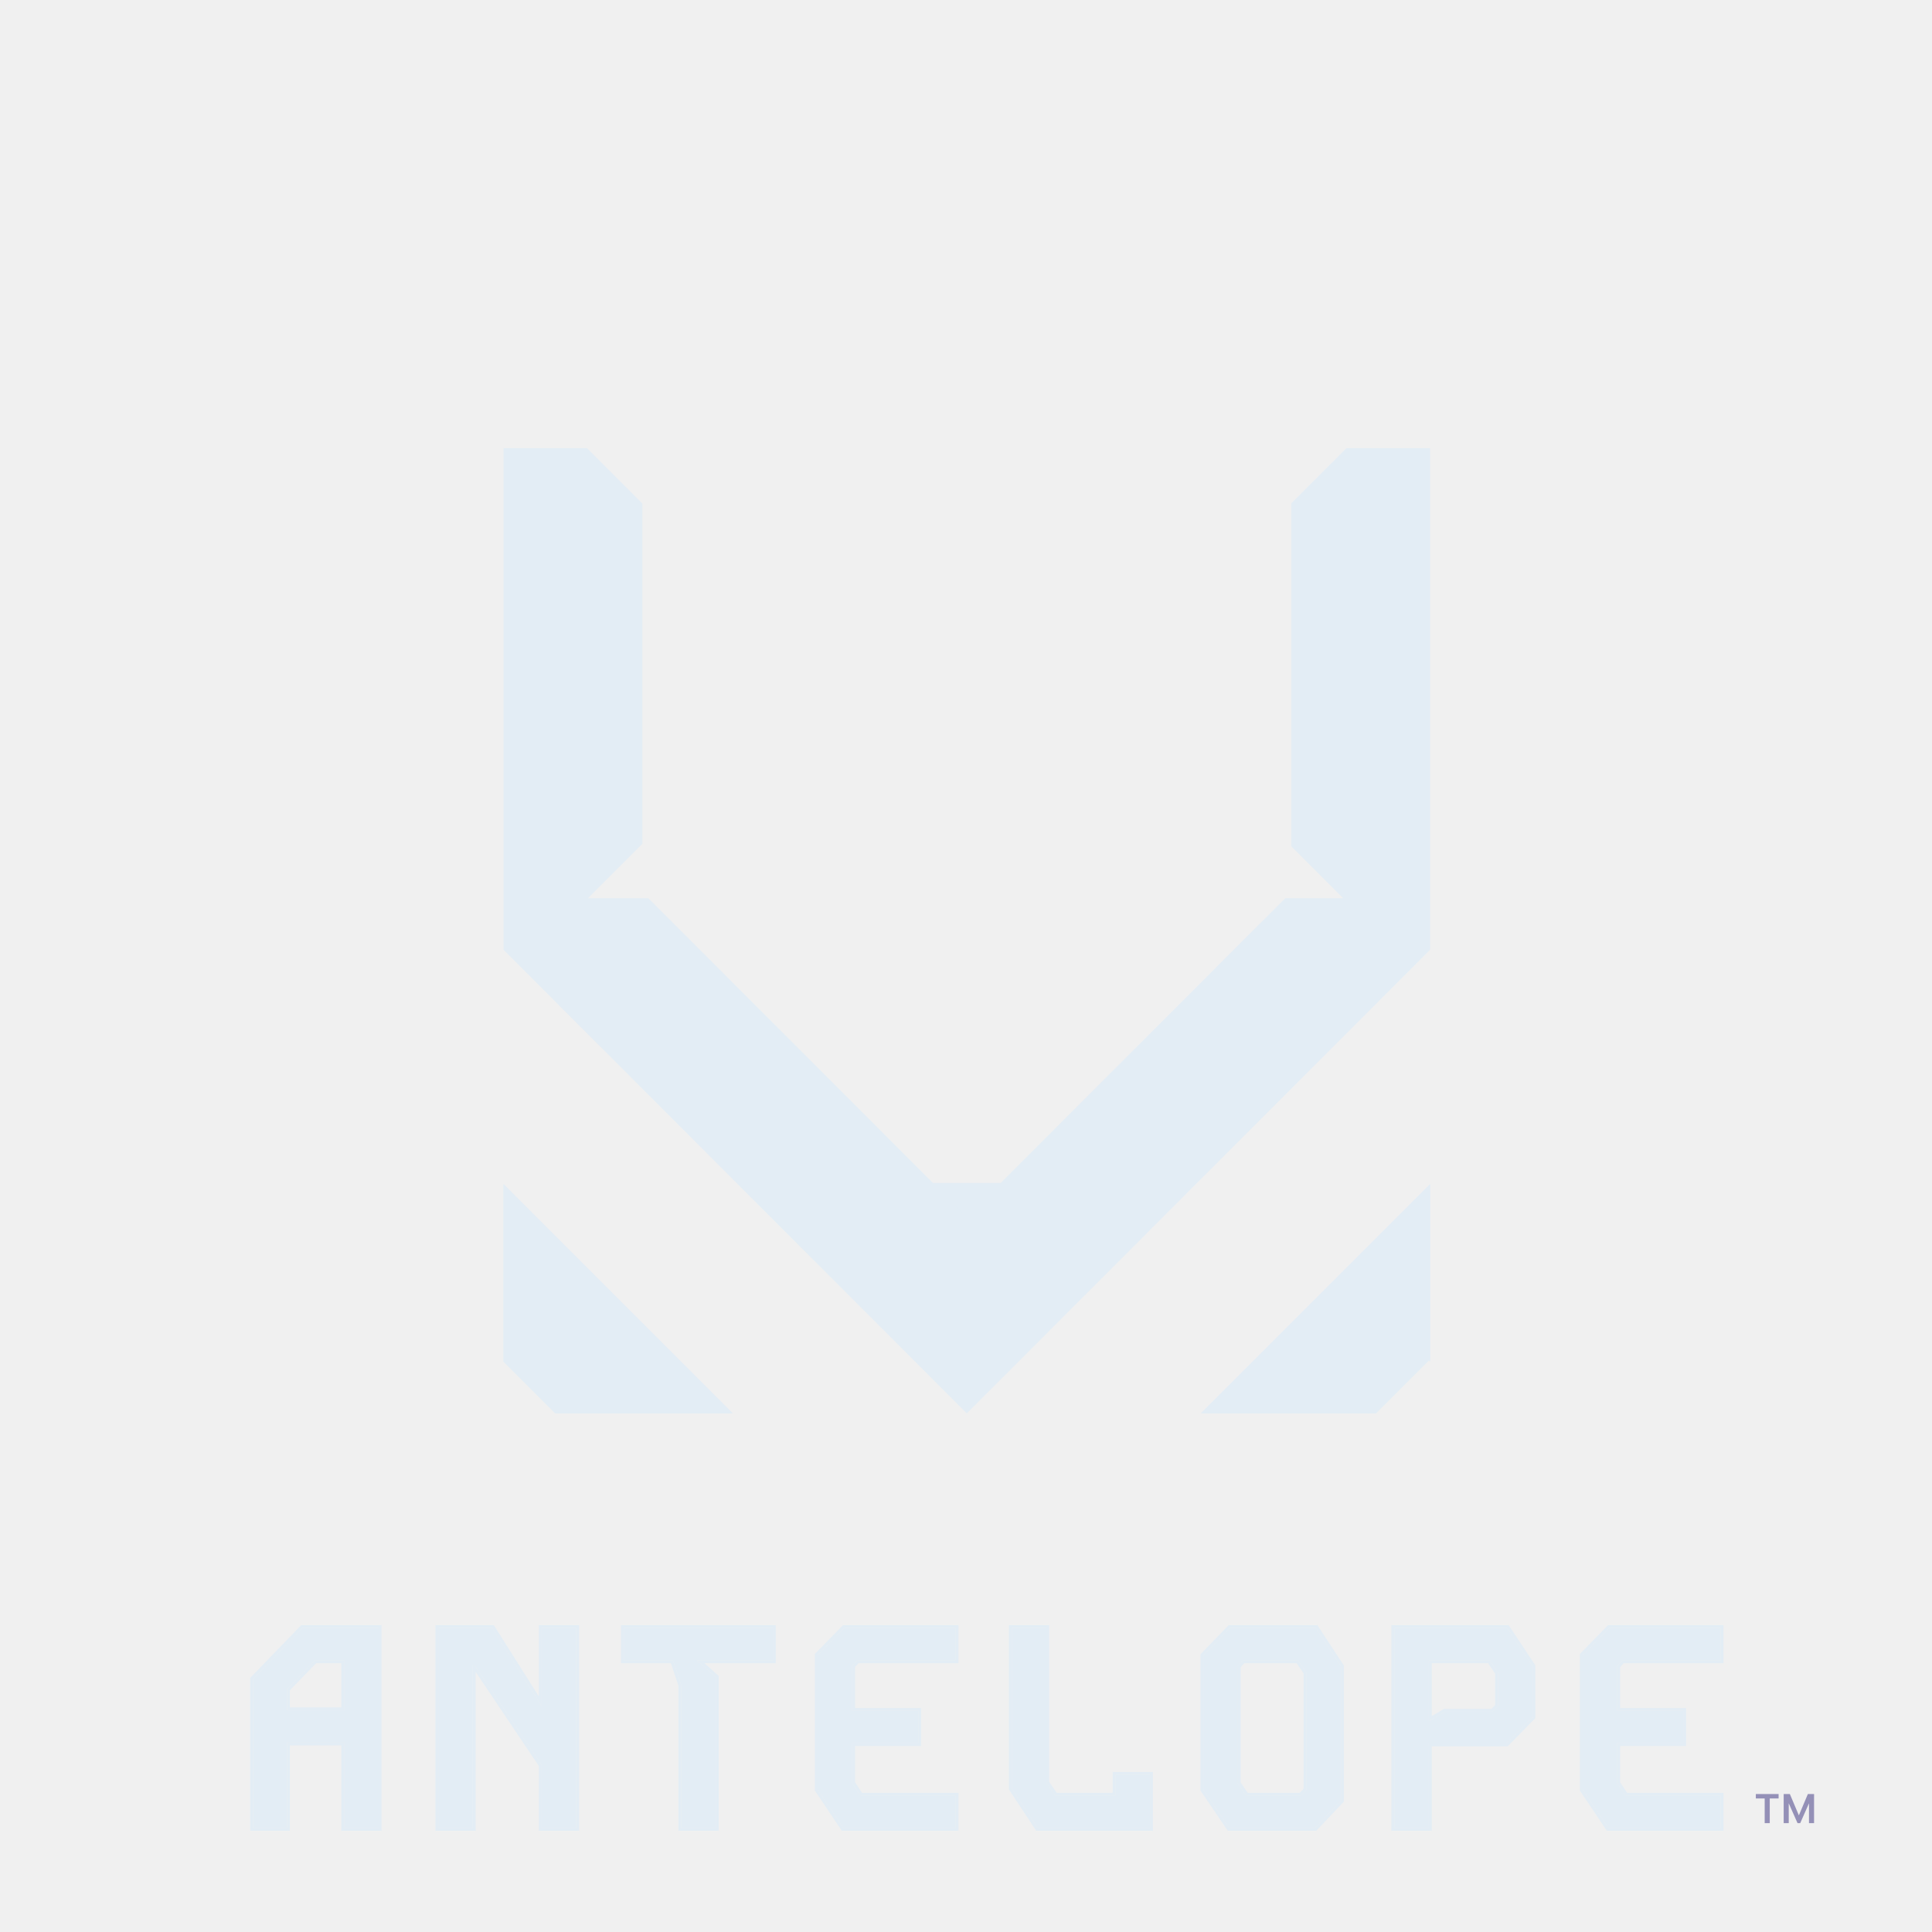
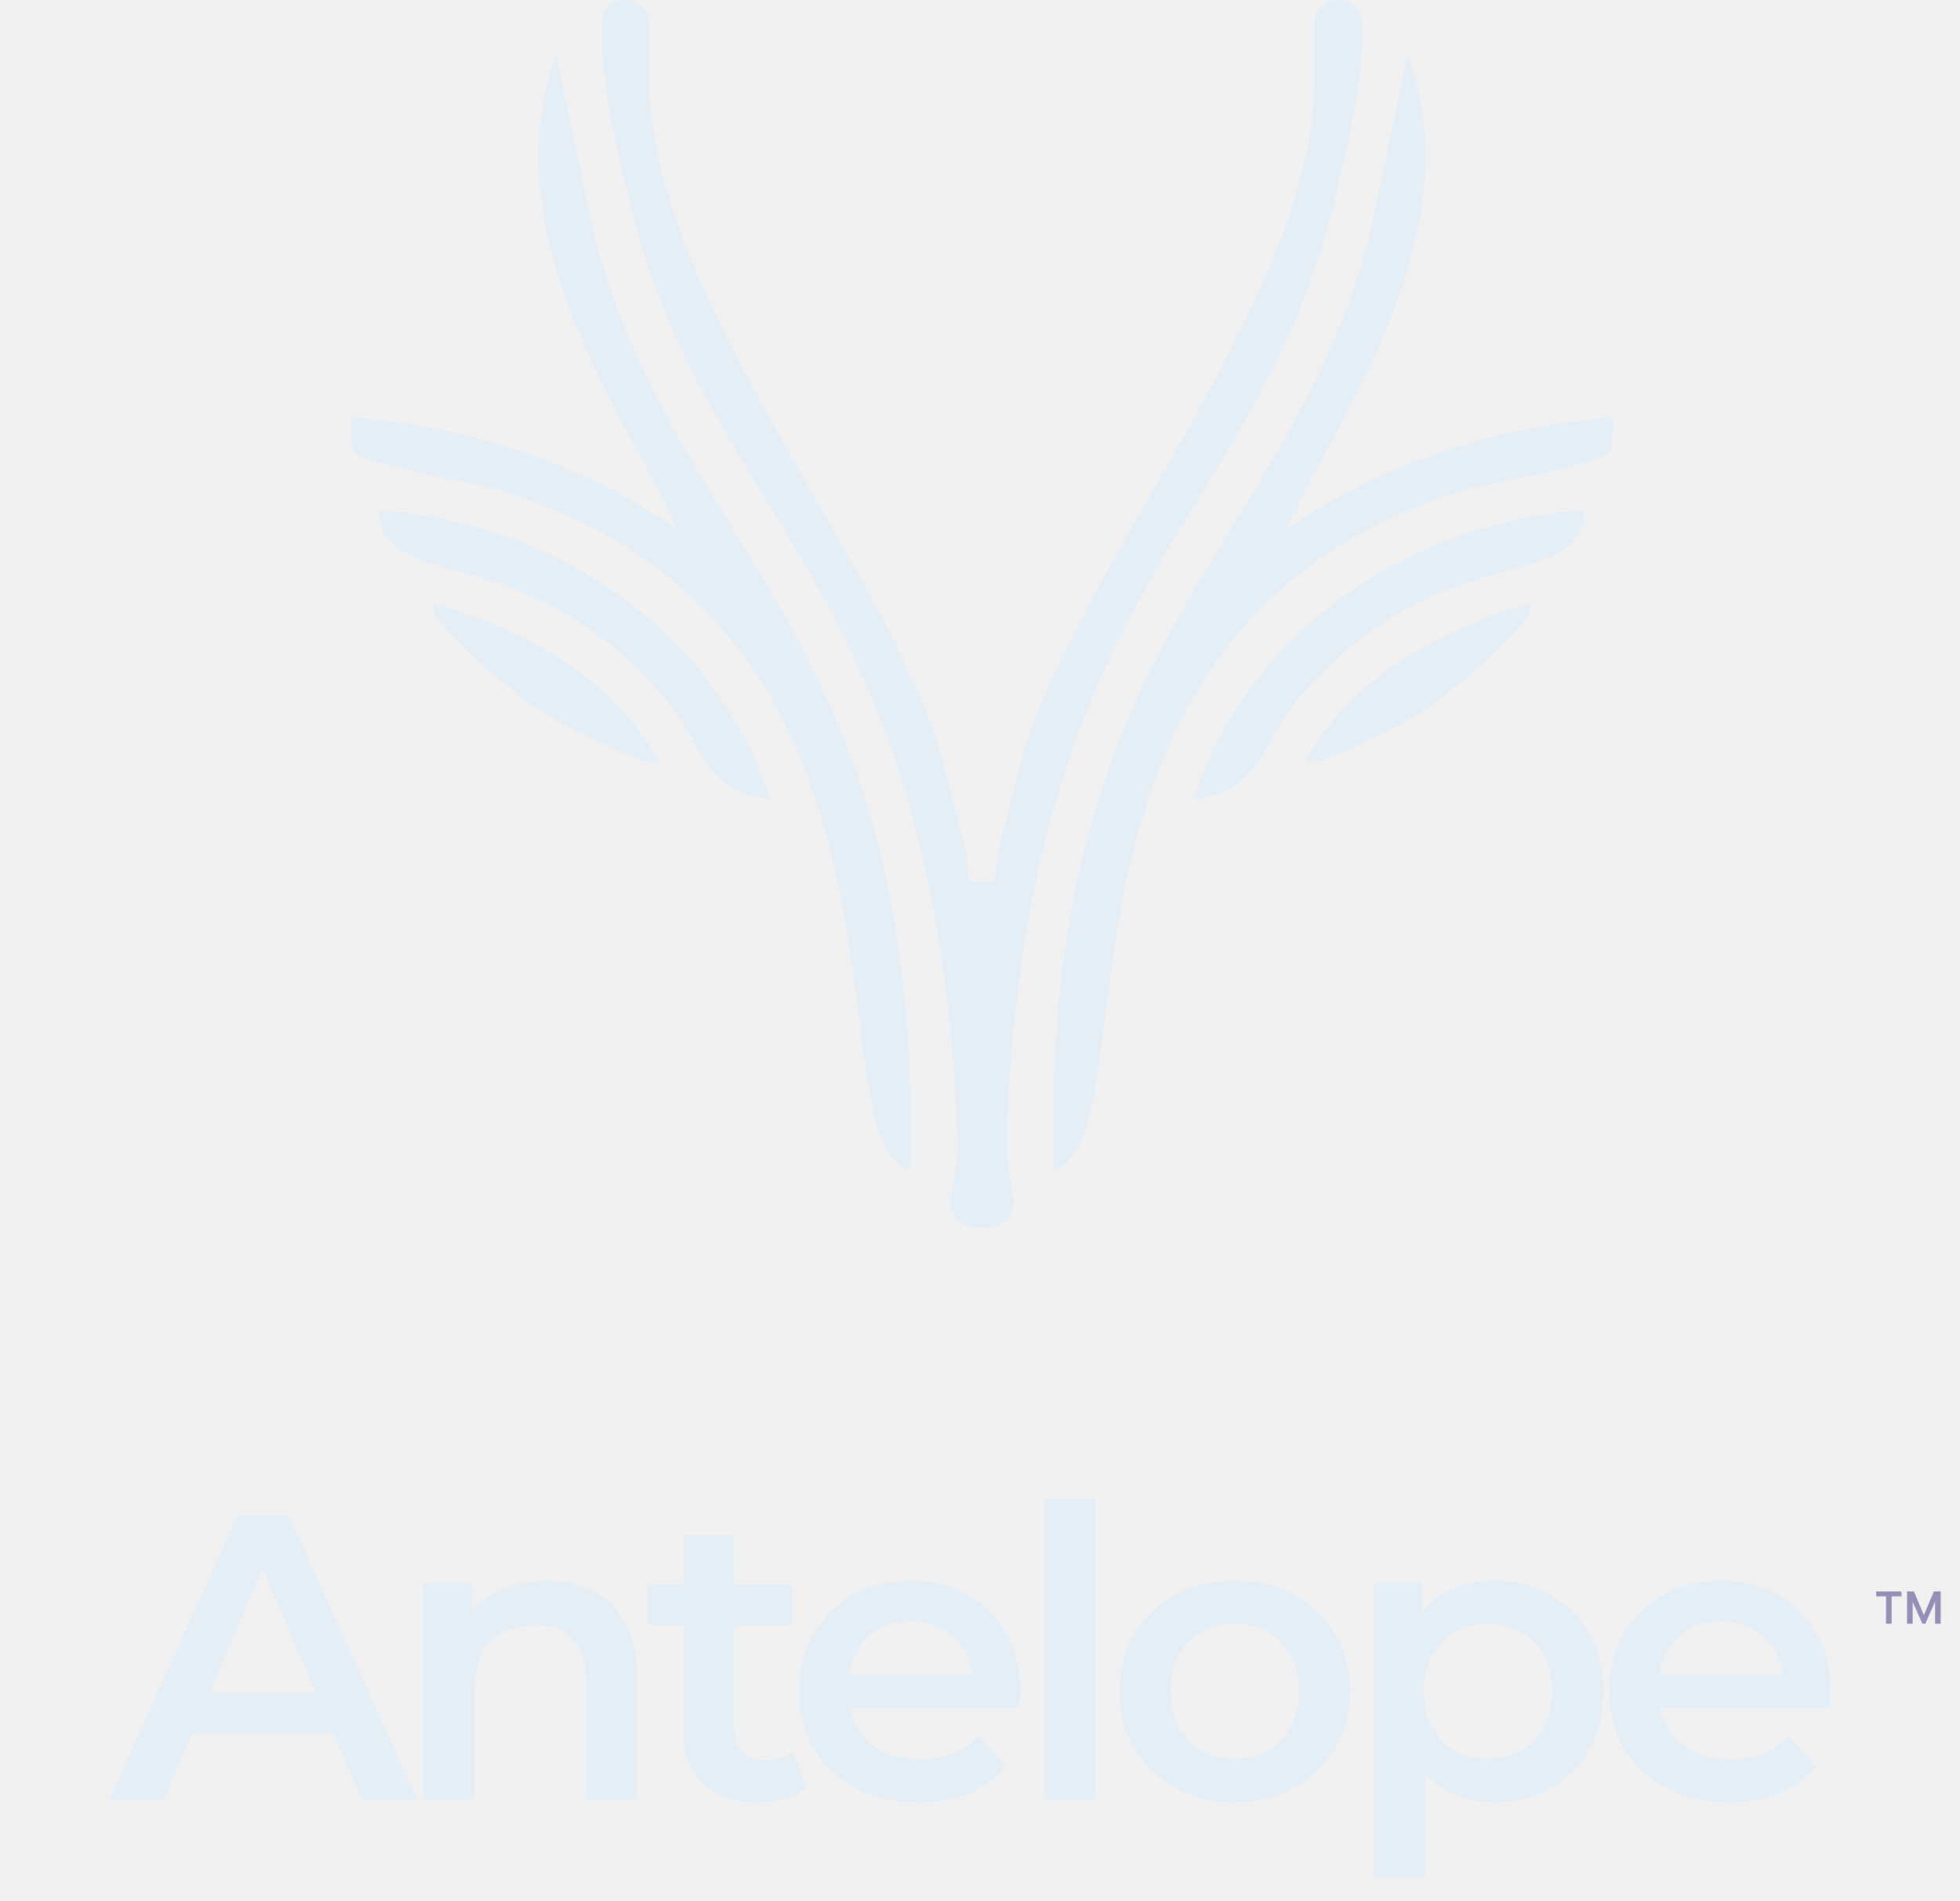
- <svg xmlns="http://www.w3.org/2000/svg" width="1207" height="1207" viewBox="0 0 1207 1207" fill="none">
-   <path d="M604 772.952L637.919 739.033H570.081L604 772.952Z" fill="#E3EDF5" />
-   <mask id="path-2-inside-1_499_513" fill="white">
-     <path fill-rule="evenodd" clip-rule="evenodd" d="M893.44 739.787L750.228 883H859.521L892.686 849.835L893.44 850.589V739.787Z" />
-   </mask>
-   <path fill-rule="evenodd" clip-rule="evenodd" d="M893.44 739.787L750.228 883H859.521L892.686 849.835L893.44 850.589V739.787Z" fill="#E3EDF5" />
-   <path d="M750.228 883L749.162 881.934L746.588 884.507H750.228V883ZM893.44 739.787H894.948V736.148L892.374 738.721L893.44 739.787ZM859.521 883V884.507H860.146L860.587 884.066L859.521 883ZM892.686 849.835L893.752 848.769L892.686 847.703L891.62 848.769L892.686 849.835ZM893.44 850.589L892.374 851.655L894.948 854.228V850.589H893.44ZM751.294 884.066L894.506 740.853L892.374 738.721L749.162 881.934L751.294 884.066ZM859.521 881.492H750.228V884.507H859.521V881.492ZM891.62 848.769L858.455 881.934L860.587 884.066L893.752 850.901L891.62 848.769ZM894.506 849.523L893.752 848.769L891.62 850.901L892.374 851.655L894.506 849.523ZM891.933 739.787V850.589H894.948V739.787H891.933Z" fill="#E3EDF5" mask="url(#path-2-inside-1_499_513)" />
-   <mask id="path-4-inside-2_499_513" fill="white">
-     <path fill-rule="evenodd" clip-rule="evenodd" d="M457.773 883.001L314.56 739.788V850.589L346.972 883.001H457.773Z" />
-   </mask>
-   <path fill-rule="evenodd" clip-rule="evenodd" d="M457.773 883.001L314.56 739.788V850.589L346.972 883.001H457.773Z" fill="#E3EDF5" />
-   <path d="M314.56 739.788L315.626 738.722L313.053 736.149V739.788H314.56ZM457.773 883.001V884.508H461.412L458.839 881.935L457.773 883.001ZM314.56 850.589H313.053V851.213L313.494 851.655L314.56 850.589ZM346.972 883.001L345.906 884.067L346.347 884.508H346.972V883.001ZM313.494 740.854L456.707 884.067L458.839 881.935L315.626 738.722L313.494 740.854ZM316.068 850.589V739.788H313.053V850.589H316.068ZM348.038 881.935L315.626 849.523L313.494 851.655L345.906 884.067L348.038 881.935ZM457.773 881.493H346.972V884.508H457.773V881.493Z" fill="#E3EDF5" mask="url(#path-4-inside-2_499_513)" />
-   <path fill-rule="evenodd" clip-rule="evenodd" d="M366.717 280H314.56V593.37L604 883L893.44 593.37V280H841.153L806.716 314.436V528.695L839.17 561.149H802.958L604 760.237L405.042 561.149H367.323L401.241 527.23L401.284 527.272V314.566L366.717 280Z" fill="#E3EDF5" />
-   <path d="M1122.99 1138.98L1114.93 1120.79H1118.19L1123.83 1134.14L1129.46 1120.79H1132.72L1124.67 1138.98H1122.99ZM1114.34 1138.98V1120.79H1117.5V1138.98H1114.34ZM1130.15 1138.98V1120.79H1133.32V1138.98H1130.15ZM1102.47 1138.98V1122.37H1105.64V1138.98H1102.47ZM1096.94 1123.56V1120.79H1111.17V1123.56H1096.94Z" fill="#9490B7" />
-   <mask id="path-8-outside-3_499_513" maskUnits="userSpaceOnUse" x="156" y="1015" width="921" height="129" fill="black">
-     <rect fill="white" x="156" y="1015" width="921" height="129" />
-     <path d="M188.938 1017.09H236.583V1142H214.991V1088.64H179.302V1142H158.067V1049.03L188.938 1017.09ZM179.302 1055.28V1068.48H214.991V1037.25H196.789L179.302 1055.28ZM338.405 1017.09H359.997V1142H338.405V1102.74L296.827 1040.82H295.4V1142H273.808V1017.09H307.534L338.405 1065.98V1017.09ZM389.728 1017.09H482.876V1037.25H435.41L447.187 1047.78V1142H425.595V1052.78L420.42 1037.25H389.728V1017.09ZM527.418 1017.09H597.011V1037.25H535.626L532.414 1040.82V1068.84H573.635V1089H532.414V1113.98L537.589 1121.84H597.011V1142H526.882L510.822 1118.09V1034.04L527.418 1017.09ZM632.095 1017.09H653.687V1113.81L659.219 1121.84H696.871V1108.81H718.463V1142H648.334L632.095 1117.37V1017.09ZM768.358 1017.09H822.07L837.773 1041V1124.87L821.534 1142H768.001L751.762 1118.09V1034.22L768.358 1017.09ZM773.354 1114.16L778.529 1121.84H812.791L816.181 1118.27V1044.93L811.006 1037.25H776.566L773.354 1040.82V1114.16ZM871.073 1017.09H941.558L957.44 1041V1072.58L941.202 1089.18H892.664V1142H871.073V1017.09ZM892.664 1037.25V1075.26L902.657 1069.37H932.458L935.848 1065.98V1045.1L930.673 1037.25H892.664ZM1005.37 1017.09H1074.97V1037.25H1013.58L1010.37 1040.82V1068.84H1051.59V1089H1010.37V1113.98L1015.54 1121.84H1074.97V1142H1004.84L988.777 1118.09V1034.04L1005.37 1017.09Z" />
-   </mask>
-   <path d="M188.938 1017.09H236.583V1142H214.991V1088.64H179.302V1142H158.067V1049.03L188.938 1017.09ZM179.302 1055.28V1068.48H214.991V1037.25H196.789L179.302 1055.28ZM338.405 1017.09H359.997V1142H338.405V1102.74L296.827 1040.82H295.4V1142H273.808V1017.09H307.534L338.405 1065.98V1017.09ZM389.728 1017.09H482.876V1037.25H435.41L447.187 1047.78V1142H425.595V1052.78L420.42 1037.25H389.728V1017.09ZM527.418 1017.09H597.011V1037.25H535.626L532.414 1040.82V1068.84H573.635V1089H532.414V1113.98L537.589 1121.84H597.011V1142H526.882L510.822 1118.09V1034.04L527.418 1017.09ZM632.095 1017.09H653.687V1113.81L659.219 1121.84H696.871V1108.81H718.463V1142H648.334L632.095 1117.37V1017.09ZM768.358 1017.09H822.07L837.773 1041V1124.87L821.534 1142H768.001L751.762 1118.09V1034.22L768.358 1017.09ZM773.354 1114.16L778.529 1121.84H812.791L816.181 1118.27V1044.93L811.006 1037.25H776.566L773.354 1040.82V1114.16ZM871.073 1017.09H941.558L957.44 1041V1072.58L941.202 1089.18H892.664V1142H871.073V1017.09ZM892.664 1037.25V1075.26L902.657 1069.37H932.458L935.848 1065.98V1045.1L930.673 1037.25H892.664ZM1005.37 1017.09H1074.97V1037.25H1013.58L1010.37 1040.82V1068.84H1051.59V1089H1010.37V1113.98L1015.54 1121.84H1074.97V1142H1004.84L988.777 1118.09V1034.04L1005.37 1017.09Z" fill="#E3EDF5" />
-   <path d="M188.938 1017.09V1015.3H188.181L187.655 1015.85L188.938 1017.09ZM236.583 1017.09H238.367V1015.3H236.583V1017.09ZM236.583 1142V1143.78H238.367V1142H236.583ZM214.991 1142H213.206V1143.78H214.991V1142ZM214.991 1088.64H216.775V1086.86H214.991V1088.64ZM179.302 1088.64V1086.86H177.517V1088.64H179.302ZM179.302 1142V1143.78H181.086V1142H179.302ZM158.067 1142H156.282V1143.78H158.067V1142ZM158.067 1049.03L156.784 1047.79L156.282 1048.31V1049.03H158.067ZM179.302 1055.28L178.021 1054.03L177.517 1054.55V1055.28H179.302ZM179.302 1068.48H177.517V1070.27H179.302V1068.48ZM214.991 1068.48V1070.27H216.775V1068.48H214.991ZM214.991 1037.25H216.775V1035.47H214.991V1037.25ZM196.789 1037.25V1035.47H196.034L195.509 1036.01L196.789 1037.25ZM188.938 1018.87H236.583V1015.3H188.938V1018.87ZM234.798 1017.09V1142H238.367V1017.09H234.798ZM236.583 1140.22H214.991V1143.78H236.583V1140.22ZM216.775 1142V1088.64H213.206V1142H216.775ZM214.991 1086.86H179.302V1090.43H214.991V1086.86ZM177.517 1088.64V1142H181.086V1088.64H177.517ZM179.302 1140.22H158.067V1143.78H179.302V1140.22ZM159.851 1142V1049.03H156.282V1142H159.851ZM159.35 1050.27L190.221 1018.33L187.655 1015.85L156.784 1047.79L159.35 1050.27ZM177.517 1055.28V1068.48H181.086V1055.28H177.517ZM179.302 1070.27H214.991V1066.7H179.302V1070.27ZM216.775 1068.48V1037.25H213.206V1068.48H216.775ZM214.991 1035.47H196.789V1039.04H214.991V1035.47ZM195.509 1036.01L178.021 1054.03L180.582 1056.52L198.07 1038.5L195.509 1036.01ZM338.405 1017.09V1015.3H336.621V1017.09H338.405ZM359.997 1017.09H361.782V1015.3H359.997V1017.09ZM359.997 1142V1143.78H361.782V1142H359.997ZM338.405 1142H336.621V1143.78H338.405V1142ZM338.405 1102.74H340.19V1102.2L339.887 1101.75L338.405 1102.74ZM296.827 1040.82L298.309 1039.83L297.779 1039.04H296.827V1040.82ZM295.4 1040.82V1039.04H293.615V1040.82H295.4ZM295.4 1142V1143.78H297.184V1142H295.4ZM273.808 1142H272.024V1143.78H273.808V1142ZM273.808 1017.09V1015.3H272.024V1017.09H273.808ZM307.534 1017.09L309.043 1016.14L308.518 1015.3H307.534V1017.09ZM338.405 1065.98L336.896 1066.94L340.19 1072.15V1065.98H338.405ZM338.405 1018.87H359.997V1015.3H338.405V1018.87ZM358.213 1017.09V1142H361.782V1017.09H358.213ZM359.997 1140.22H338.405V1143.78H359.997V1140.22ZM340.19 1142V1102.74H336.621V1142H340.19ZM339.887 1101.75L298.309 1039.83L295.346 1041.82L336.924 1103.74L339.887 1101.75ZM296.827 1039.04H295.4V1042.61H296.827V1039.04ZM293.615 1040.82V1142H297.184V1040.82H293.615ZM295.4 1140.22H273.808V1143.78H295.4V1140.22ZM275.592 1142V1017.09H272.024V1142H275.592ZM273.808 1018.87H307.534V1015.3H273.808V1018.87ZM306.025 1018.04L336.896 1066.94L339.914 1065.03L309.043 1016.14L306.025 1018.04ZM340.19 1065.98V1017.09H336.621V1065.98H340.19ZM389.728 1017.09V1015.3H387.943V1017.09H389.728ZM482.876 1017.09H484.661V1015.3H482.876V1017.09ZM482.876 1037.25V1039.04H484.661V1037.25H482.876ZM435.41 1037.25V1035.47H430.736L434.22 1038.58L435.41 1037.25ZM447.187 1047.78H448.972V1046.98L448.376 1046.45L447.187 1047.78ZM447.187 1142V1143.78H448.972V1142H447.187ZM425.595 1142H423.811V1143.78H425.595V1142ZM425.595 1052.78H427.38V1052.49L427.288 1052.21L425.595 1052.78ZM420.42 1037.25L422.113 1036.69L421.706 1035.47H420.42V1037.25ZM389.728 1037.25H387.943V1039.04H389.728V1037.25ZM389.728 1018.87H482.876V1015.3H389.728V1018.87ZM481.092 1017.09V1037.25H484.661V1017.09H481.092ZM482.876 1035.47H435.41V1039.04H482.876V1035.47ZM434.22 1038.58L445.998 1049.11L448.376 1046.45L436.599 1035.92L434.22 1038.58ZM445.403 1047.78V1142H448.972V1047.78H445.403ZM447.187 1140.22H425.595V1143.78H447.187V1140.22ZM427.38 1142V1052.78H423.811V1142H427.38ZM427.288 1052.21L422.113 1036.69L418.727 1037.82L423.902 1053.34L427.288 1052.21ZM420.42 1035.47H389.728V1039.04H420.42V1035.47ZM391.512 1037.25V1017.09H387.943V1037.25H391.512ZM527.418 1017.09V1015.3H526.667L526.143 1015.84L527.418 1017.09ZM597.011 1017.09H598.796V1015.3H597.011V1017.09ZM597.011 1037.25V1039.04H598.796V1037.25H597.011ZM535.626 1037.25V1035.47H534.832L534.3 1036.06L535.626 1037.25ZM532.414 1040.82L531.088 1039.63L530.63 1040.14V1040.82H532.414ZM532.414 1068.84H530.63V1070.62H532.414V1068.84ZM573.635 1068.84H575.42V1067.05H573.635V1068.84ZM573.635 1089V1090.79H575.42V1089H573.635ZM532.414 1089V1087.22H530.63V1089H532.414ZM532.414 1113.98H530.63V1114.52L530.924 1114.97L532.414 1113.98ZM537.589 1121.84L536.099 1122.82L536.628 1123.62H537.589V1121.84ZM597.011 1121.84H598.796V1120.05H597.011V1121.84ZM597.011 1142V1143.78H598.796V1142H597.011ZM526.882 1142L525.401 1142.99L525.931 1143.78H526.882V1142ZM510.822 1118.09H509.038V1118.63L509.341 1119.08L510.822 1118.09ZM510.822 1034.04L509.547 1032.79L509.038 1033.31V1034.04H510.822ZM527.418 1018.87H597.011V1015.3H527.418V1018.87ZM595.227 1017.09V1037.25H598.796V1017.09H595.227ZM597.011 1035.47H535.626V1039.04H597.011V1035.47ZM534.3 1036.06L531.088 1039.63L533.741 1042.02L536.953 1038.45L534.3 1036.06ZM530.63 1040.82V1068.84H534.199V1040.82H530.63ZM532.414 1070.62H573.635V1067.05H532.414V1070.62ZM571.851 1068.84V1089H575.42V1068.84H571.851ZM573.635 1087.22H532.414V1090.79H573.635V1087.22ZM530.63 1089V1113.98H534.199V1089H530.63ZM530.924 1114.97L536.099 1122.82L539.079 1120.85L533.904 1113L530.924 1114.97ZM537.589 1123.62H597.011V1120.05H537.589V1123.62ZM595.227 1121.84V1142H598.796V1121.84H595.227ZM597.011 1140.22H526.882V1143.78H597.011V1140.22ZM528.364 1141.01L512.304 1117.09L509.341 1119.08L525.401 1142.99L528.364 1141.01ZM512.607 1118.09V1034.04H509.038V1118.09H512.607ZM512.098 1035.29L528.693 1018.34L526.143 1015.84L509.547 1032.79L512.098 1035.29ZM632.095 1017.09V1015.3H630.311V1017.09H632.095ZM653.687 1017.09H655.472V1015.3H653.687V1017.09ZM653.687 1113.81H651.903V1114.36L652.218 1114.82L653.687 1113.81ZM659.219 1121.84L657.75 1122.85L658.281 1123.62H659.219V1121.84ZM696.871 1121.84V1123.62H698.655V1121.84H696.871ZM696.871 1108.81V1107.02H695.087V1108.81H696.871ZM718.463 1108.81H720.247V1107.02H718.463V1108.81ZM718.463 1142V1143.78H720.247V1142H718.463ZM648.334 1142L646.844 1142.98L647.373 1143.78H648.334V1142ZM632.095 1117.37H630.311V1117.91L630.606 1118.36L632.095 1117.37ZM632.095 1018.87H653.687V1015.3H632.095V1018.87ZM651.903 1017.09V1113.81H655.472V1017.09H651.903ZM652.218 1114.82L657.75 1122.85L660.689 1120.82L655.157 1112.79L652.218 1114.82ZM659.219 1123.62H696.871V1120.05H659.219V1123.62ZM698.655 1121.84V1108.81H695.087V1121.84H698.655ZM696.871 1110.59H718.463V1107.02H696.871V1110.59ZM716.678 1108.81V1142H720.247V1108.81H716.678ZM718.463 1140.22H648.334V1143.78H718.463V1140.22ZM649.824 1141.02L633.585 1116.39L630.606 1118.36L646.844 1142.98L649.824 1141.02ZM633.88 1117.37V1017.09H630.311V1117.37H633.88ZM768.358 1017.09V1015.3H767.602L767.076 1015.85L768.358 1017.09ZM822.07 1017.09L823.561 1016.11L823.033 1015.3H822.07V1017.09ZM837.773 1041H839.557V1040.47L839.265 1040.02L837.773 1041ZM837.773 1124.87L839.068 1126.1L839.557 1125.58V1124.87H837.773ZM821.534 1142V1143.78H822.302L822.83 1143.23L821.534 1142ZM768.001 1142L766.525 1143L767.056 1143.78H768.001V1142ZM751.762 1118.09H749.978V1118.64L750.286 1119.09L751.762 1118.09ZM751.762 1034.22L750.481 1032.98L749.978 1033.5V1034.22H751.762ZM773.354 1114.16H771.57V1114.71L771.875 1115.16L773.354 1114.16ZM778.529 1121.84L777.05 1122.83L777.58 1123.62H778.529V1121.84ZM812.791 1121.84V1123.62H813.557L814.084 1123.06L812.791 1121.84ZM816.181 1118.27L817.475 1119.5L817.966 1118.98V1118.27H816.181ZM816.181 1044.93H817.966V1044.38L817.661 1043.93L816.181 1044.93ZM811.006 1037.25L812.486 1036.25L811.955 1035.47H811.006V1037.25ZM776.566 1037.25V1035.47H775.772L775.24 1036.06L776.566 1037.25ZM773.354 1040.82L772.028 1039.63L771.57 1040.14V1040.82H773.354ZM768.358 1018.87H822.07V1015.3H768.358V1018.87ZM820.578 1018.07L836.281 1041.98L839.265 1040.02L823.561 1016.11L820.578 1018.07ZM835.989 1041V1124.87H839.557V1041H835.989ZM836.478 1123.64L820.239 1140.77L822.83 1143.23L839.068 1126.1L836.478 1123.64ZM821.534 1140.22H768.001V1143.78H821.534V1140.22ZM769.477 1141L753.239 1117.09L750.286 1119.09L766.525 1143L769.477 1141ZM753.547 1118.09V1034.22H749.978V1118.09H753.547ZM753.044 1035.46L769.639 1018.33L767.076 1015.85L750.481 1032.98L753.044 1035.46ZM771.875 1115.16L777.05 1122.83L780.009 1120.84L774.834 1113.16L771.875 1115.16ZM778.529 1123.62H812.791V1120.05H778.529V1123.62ZM814.084 1123.06L817.475 1119.5L814.887 1117.04L811.497 1120.61L814.084 1123.06ZM817.966 1118.27V1044.93H814.397V1118.27H817.966ZM817.661 1043.93L812.486 1036.25L809.527 1038.25L814.702 1045.92L817.661 1043.93ZM811.006 1035.47H776.566V1039.04H811.006V1035.47ZM775.24 1036.06L772.028 1039.63L774.681 1042.02L777.893 1038.45L775.24 1036.06ZM771.57 1040.82V1114.16H775.139V1040.82H771.57ZM871.073 1017.09V1015.3H869.288V1017.09H871.073ZM941.558 1017.09L943.045 1016.1L942.515 1015.3H941.558V1017.09ZM957.44 1041H959.225V1040.46L958.927 1040.01L957.44 1041ZM957.44 1072.58L958.716 1073.83L959.225 1073.31V1072.58H957.44ZM941.202 1089.18V1090.96H941.952L942.477 1090.43L941.202 1089.18ZM892.664 1089.18V1087.4H890.88V1089.18H892.664ZM892.664 1142V1143.78H894.449V1142H892.664ZM871.073 1142H869.288V1143.78H871.073V1142ZM892.664 1037.25V1035.47H890.88V1037.25H892.664ZM892.664 1075.26H890.88V1078.38L893.57 1076.8L892.664 1075.26ZM902.657 1069.37V1067.59H902.171L901.751 1067.84L902.657 1069.37ZM932.458 1069.37V1071.16H933.197L933.72 1070.63L932.458 1069.37ZM935.848 1065.98L937.11 1067.24L937.633 1066.72V1065.98H935.848ZM935.848 1045.1H937.633V1044.57L937.338 1044.12L935.848 1045.1ZM930.673 1037.25L932.163 1036.27L931.634 1035.47H930.673V1037.25ZM871.073 1018.87H941.558V1015.3H871.073V1018.87ZM940.072 1018.08L955.954 1041.99L958.927 1040.01L943.045 1016.1L940.072 1018.08ZM955.656 1041V1072.58H959.225V1041H955.656ZM956.165 1071.34L939.926 1087.93L942.477 1090.43L958.716 1073.83L956.165 1071.34ZM941.202 1087.4H892.664V1090.96H941.202V1087.4ZM890.88 1089.18V1142H894.449V1089.18H890.88ZM892.664 1140.22H871.073V1143.78H892.664V1140.22ZM872.857 1142V1017.09H869.288V1142H872.857ZM890.88 1037.25V1075.26H894.449V1037.25H890.88ZM893.57 1076.8L903.563 1070.91L901.751 1067.84L891.759 1073.72L893.57 1076.8ZM902.657 1071.16H932.458V1067.59H902.657V1071.16ZM933.72 1070.63L937.11 1067.24L934.586 1064.72L931.196 1068.11L933.72 1070.63ZM937.633 1065.98V1045.1H934.064V1065.98H937.633ZM937.338 1044.12L932.163 1036.27L929.183 1038.23L934.358 1046.09L937.338 1044.12ZM930.673 1035.47H892.664V1039.04H930.673V1035.47ZM1005.37 1017.09V1015.3H1004.62L1004.1 1015.84L1005.37 1017.09ZM1074.97 1017.09H1076.75V1015.3H1074.97V1017.09ZM1074.97 1037.25V1039.04H1076.75V1037.25H1074.97ZM1013.58 1037.25V1035.47H1012.79L1012.25 1036.06L1013.58 1037.25ZM1010.37 1040.82L1009.04 1039.63L1008.58 1040.14V1040.82H1010.37ZM1010.37 1068.84H1008.58V1070.62H1010.37V1068.84ZM1051.59 1068.84H1053.37V1067.05H1051.59V1068.84ZM1051.59 1089V1090.79H1053.37V1089H1051.59ZM1010.37 1089V1087.22H1008.58V1089H1010.37ZM1010.37 1113.98H1008.58V1114.52L1008.88 1114.97L1010.37 1113.98ZM1015.54 1121.84L1014.05 1122.82L1014.58 1123.62H1015.54V1121.84ZM1074.97 1121.84H1076.75V1120.05H1074.97V1121.84ZM1074.97 1142V1143.78H1076.75V1142H1074.97ZM1004.84 1142L1003.36 1142.99L1003.89 1143.78H1004.84V1142ZM988.777 1118.09H986.992V1118.63L987.295 1119.08L988.777 1118.09ZM988.777 1034.04L987.502 1032.79L986.992 1033.31V1034.04H988.777ZM1005.37 1018.87H1074.97V1015.3H1005.37V1018.87ZM1073.18 1017.09V1037.25H1076.75V1017.09H1073.18ZM1074.97 1035.47H1013.58V1039.04H1074.97V1035.47ZM1012.25 1036.06L1009.04 1039.63L1011.7 1042.02L1014.91 1038.45L1012.25 1036.06ZM1008.58 1040.82V1068.84H1012.15V1040.82H1008.58ZM1010.37 1070.62H1051.59V1067.05H1010.37V1070.62ZM1049.81 1068.84V1089H1053.37V1068.84H1049.81ZM1051.59 1087.22H1010.37V1090.79H1051.59V1087.22ZM1008.58 1089V1113.98H1012.15V1089H1008.58ZM1008.88 1114.97L1014.05 1122.82L1017.03 1120.85L1011.86 1113L1008.88 1114.97ZM1015.54 1123.62H1074.97V1120.05H1015.54V1123.62ZM1073.18 1121.84V1142H1076.75V1121.84H1073.18ZM1074.97 1140.22H1004.84V1143.78H1074.97V1140.22ZM1006.32 1141.01L990.258 1117.09L987.295 1119.08L1003.36 1142.99L1006.32 1141.01ZM990.561 1118.09V1034.04H986.992V1118.09H990.561ZM990.052 1035.29L1006.65 1018.34L1004.1 1015.84L987.502 1032.79L990.052 1035.29Z" fill="#E3EDF5" mask="url(#path-8-outside-3_499_513)" />
+ <svg xmlns="http://www.w3.org/2000/svg" width="794" height="770" viewBox="0 0 794 770" fill="none">
+   <path d="M778.759 657.825L772.973 644.763H775.316L779.363 654.347L783.409 644.763H785.752L779.966 657.825H778.759ZM772.547 657.825V644.763H774.819V657.825H772.547ZM783.906 657.825V644.763H786.178V657.825H783.906ZM764.028 657.825V645.899H766.3V657.825H764.028ZM760.053 646.75V644.763H770.276V646.75H760.053Z" fill="#9490B7" />
+   <g clip-path="url(#clip0_1133_154)">
+     <path d="M400.067 497.232C400.067 497.232 400.293 497.232 400.369 497.232C406.827 497.156 411.623 491.092 410.49 484.764C409.055 476.929 407.356 469.472 407.658 460.997C416.533 232.287 510.875 212.174 541.353 78.044C544.714 63.166 552.797 32.657 551.777 8.964C551.248 -3.39 532.591 -2.787 532.591 9.567V31.64C532.591 114.807 448.748 213.793 419.214 291.461C412.567 308.938 409.508 326.717 404.296 344.42C402.824 349.429 405.807 358.281 398.934 357.678H396.63C389.756 358.281 392.74 349.429 391.267 344.42C386.055 326.717 382.996 308.901 376.349 291.461C346.815 213.793 262.972 114.807 262.972 31.64V9.567C262.972 -2.787 244.315 -3.39 243.786 8.964C242.767 32.657 250.811 63.166 254.21 78.044C284.65 212.174 378.993 232.287 387.906 460.997C388.245 469.622 386.47 477.118 385.035 485.103C383.902 491.318 388.623 497.081 394.93 497.232H395.081H400.104H400.067Z" fill="#E3EDF5" />
+     <path d="M225.243 22.261C198.088 97.292 256.703 172.926 274.264 214.321C235.477 187.427 189.175 172.813 142.117 169.159L142.533 181.89C144.761 188.369 192.574 195.337 204.546 199.141C384.204 256.093 327.251 461.298 368.682 474.218C374.083 260.311 276.908 226.525 241.369 98.384L225.243 22.261Z" fill="#E3EDF5" />
+     <path d="M153.447 206.825C155.525 242.269 212.515 215.074 270.412 284.116C284.801 301.292 284.764 320.954 311.994 323.59C289.636 255.415 224.374 211.232 153.41 206.863L153.447 206.825Z" fill="#E3EDF5" />
+     <path d="M176.146 244.454C170.329 250.518 212.024 283.551 217.992 287.431C224.714 291.8 262.141 311.989 266.749 308.449C248.092 274.059 212.364 255.49 176.146 244.454Z" fill="#E3EDF5" />
+     <path d="M570.32 22.261C597.475 97.292 538.86 172.926 521.299 214.321C560.085 187.427 606.388 172.813 653.446 169.159L653.03 181.89C650.802 188.369 602.989 195.337 591.017 199.141C411.359 256.093 468.311 461.298 426.881 474.218C421.48 260.311 518.655 226.525 554.194 98.384L570.32 22.261Z" fill="#E3EDF5" />
+     <path d="M642.116 206.825C640.038 242.269 583.048 215.074 525.151 284.116C510.762 301.292 510.799 320.954 483.569 323.59C505.927 255.415 571.189 211.232 642.153 206.863L642.116 206.825Z" fill="#E3EDF5" />
+     <path d="M619.456 244.454C625.272 250.518 583.577 283.551 577.61 287.431C570.887 291.8 533.46 311.989 528.853 308.449C547.509 274.059 583.237 255.49 619.456 244.454Z" fill="#E3EDF5" />
+   </g>
+   <path d="M44.388 729L96.059 614.175H117.056L168.891 729H146.582L102.129 625.494H110.658L66.369 729H44.388ZM68.173 702.426L73.915 685.695H135.92L141.661 702.426H68.173ZM221.386 640.421C228.385 640.421 234.618 641.788 240.086 644.522C245.663 647.256 250.038 651.466 253.209 657.153C256.38 662.73 257.966 669.947 257.966 678.805V729H237.461V681.43C237.461 673.665 235.602 667.87 231.884 664.042C228.276 660.215 223.19 658.301 216.629 658.301C211.817 658.301 207.552 659.285 203.834 661.253C200.116 663.222 197.218 666.175 195.14 670.111C193.172 673.939 192.188 678.805 192.188 684.71V729H171.683V641.405H191.204V665.026L187.759 657.809C190.821 652.232 195.25 647.967 201.046 645.014C206.951 641.952 213.731 640.421 221.386 640.421ZM307.106 730.148C297.483 730.148 290.046 727.688 284.797 722.767C279.548 717.736 276.923 710.355 276.923 700.622V622.049H297.428V700.13C297.428 704.285 298.467 707.511 300.545 709.808C302.732 712.104 305.739 713.253 309.566 713.253C314.159 713.253 317.987 712.05 321.049 709.644L326.79 724.243C324.384 726.211 321.432 727.688 317.932 728.672C314.433 729.656 310.824 730.148 307.106 730.148ZM262.488 658.465V642.061H320.885V658.465H262.488ZM372.105 730.148C362.372 730.148 353.842 728.235 346.515 724.407C339.298 720.47 333.666 715.112 329.62 708.332C325.683 701.551 323.715 693.842 323.715 685.203C323.715 676.454 325.628 668.744 329.456 662.074C333.393 655.294 338.751 649.99 345.531 646.162C352.421 642.335 360.24 640.421 368.988 640.421C377.518 640.421 385.118 642.28 391.789 645.998C398.46 649.716 403.709 654.965 407.536 661.746C411.364 668.526 413.278 676.509 413.278 685.695C413.278 686.57 413.223 687.554 413.114 688.647C413.114 689.741 413.059 690.78 412.95 691.764H339.954V678.149H402.123L394.086 682.414C394.195 677.384 393.156 672.955 390.969 669.127C388.782 665.3 385.774 662.292 381.947 660.105C378.229 657.918 373.909 656.825 368.988 656.825C363.958 656.825 359.529 657.918 355.701 660.105C351.983 662.292 349.031 665.354 346.843 669.291C344.766 673.119 343.727 677.657 343.727 682.906V686.187C343.727 691.436 344.93 696.084 347.336 700.13C349.741 704.176 353.131 707.293 357.506 709.48C361.88 711.667 366.91 712.761 372.597 712.761C377.518 712.761 381.947 711.995 385.884 710.464C389.821 708.933 393.32 706.527 396.382 703.246L407.372 715.877C403.436 720.47 398.46 724.024 392.445 726.539C386.54 728.945 379.76 730.148 372.105 730.148ZM423.131 729V607.286H443.636V729H423.131ZM500.074 730.148C491.107 730.148 483.124 728.235 476.125 724.407C469.126 720.47 463.604 715.112 459.557 708.332C455.511 701.551 453.488 693.842 453.488 685.203C453.488 676.454 455.511 668.744 459.557 662.074C463.604 655.294 469.126 649.99 476.125 646.162C483.124 642.335 491.107 640.421 500.074 640.421C509.151 640.421 517.188 642.335 524.187 646.162C531.295 649.99 536.818 655.239 540.755 661.91C544.801 668.58 546.824 676.345 546.824 685.203C546.824 693.842 544.801 701.551 540.755 708.332C536.818 715.112 531.295 720.47 524.187 724.407C517.188 728.235 509.151 730.148 500.074 730.148ZM500.074 712.596C505.105 712.596 509.588 711.503 513.525 709.316C517.462 707.129 520.524 703.957 522.711 699.802C525.007 695.646 526.156 690.78 526.156 685.203C526.156 679.516 525.007 674.65 522.711 670.603C520.524 666.448 517.462 663.277 513.525 661.089C509.588 658.902 505.159 657.809 500.238 657.809C495.208 657.809 490.724 658.902 486.787 661.089C482.96 663.277 479.898 666.448 477.601 670.603C475.305 674.65 474.157 679.516 474.157 685.203C474.157 690.78 475.305 695.646 477.601 699.802C479.898 703.957 482.96 707.129 486.787 709.316C490.724 711.503 495.153 712.596 500.074 712.596ZM605.144 730.148C598.036 730.148 591.529 728.508 585.624 725.227C579.828 721.946 575.18 717.025 571.681 710.464C568.291 703.793 566.596 695.373 566.596 685.203C566.596 674.923 568.236 666.503 571.517 659.941C574.907 653.38 579.5 648.513 585.296 645.342C591.091 642.061 597.708 640.421 605.144 640.421C613.783 640.421 621.383 642.28 627.945 645.998C634.615 649.716 639.865 654.911 643.692 661.582C647.629 668.252 649.597 676.126 649.597 685.203C649.597 694.279 647.629 702.208 643.692 708.988C639.865 715.658 634.615 720.853 627.945 724.571C621.383 728.289 613.783 730.148 605.144 730.148ZM556.589 760.823V641.405H576.11V662.074L575.453 685.367L577.094 708.66V760.823H556.589ZM602.847 712.596C607.768 712.596 612.143 711.503 615.97 709.316C619.907 707.129 623.024 703.957 625.32 699.802C627.617 695.646 628.765 690.78 628.765 685.203C628.765 679.516 627.617 674.65 625.32 670.603C623.024 666.448 619.907 663.277 615.97 661.089C612.143 658.902 607.768 657.809 602.847 657.809C597.926 657.809 593.497 658.902 589.56 661.089C585.624 663.277 582.507 666.448 580.21 670.603C577.914 674.65 576.766 679.516 576.766 685.203C576.766 690.78 577.914 695.646 580.21 699.802C582.507 703.957 585.624 707.129 589.56 709.316C593.497 711.503 597.926 712.596 602.847 712.596ZM700.374 730.148C690.641 730.148 682.111 728.235 674.784 724.407C667.567 720.47 661.935 715.112 657.889 708.332C653.952 701.551 651.984 693.842 651.984 685.203C651.984 676.454 653.897 668.744 657.725 662.074C661.662 655.294 667.02 649.99 673.8 646.162C680.69 642.335 688.509 640.421 697.257 640.421C705.787 640.421 713.387 642.28 720.058 645.998C726.729 649.716 731.978 654.965 735.806 661.746C739.633 668.526 741.547 676.509 741.547 685.695C741.547 686.57 741.492 687.554 741.383 688.647C741.383 689.741 741.328 690.78 741.219 691.764H668.223V678.149H730.392L722.355 682.414C722.464 677.384 721.425 672.955 719.238 669.127C717.051 665.3 714.044 662.292 710.216 660.105C706.498 657.918 702.178 656.825 697.257 656.825C692.227 656.825 687.798 657.918 683.97 660.105C680.252 662.292 677.3 665.354 675.113 669.291C673.035 673.119 671.996 677.657 671.996 682.906V686.187C671.996 691.436 673.199 696.084 675.605 700.13C678.01 704.176 681.401 707.293 685.775 709.48C690.149 711.667 695.18 712.761 700.866 712.761C705.787 712.761 710.216 711.995 714.153 710.464C718.09 708.933 721.589 706.527 724.651 703.246L735.642 715.877C731.705 720.47 726.729 724.024 720.714 726.539C714.809 728.945 708.029 730.148 700.374 730.148Z" fill="#E3EDF5" />
+   <defs>
+     <clipPath id="clip0_1133_154">
+       <rect width="511.328" height="497.232" fill="white" transform="translate(142.117)" />
+     </clipPath>
+   </defs>
</svg>
